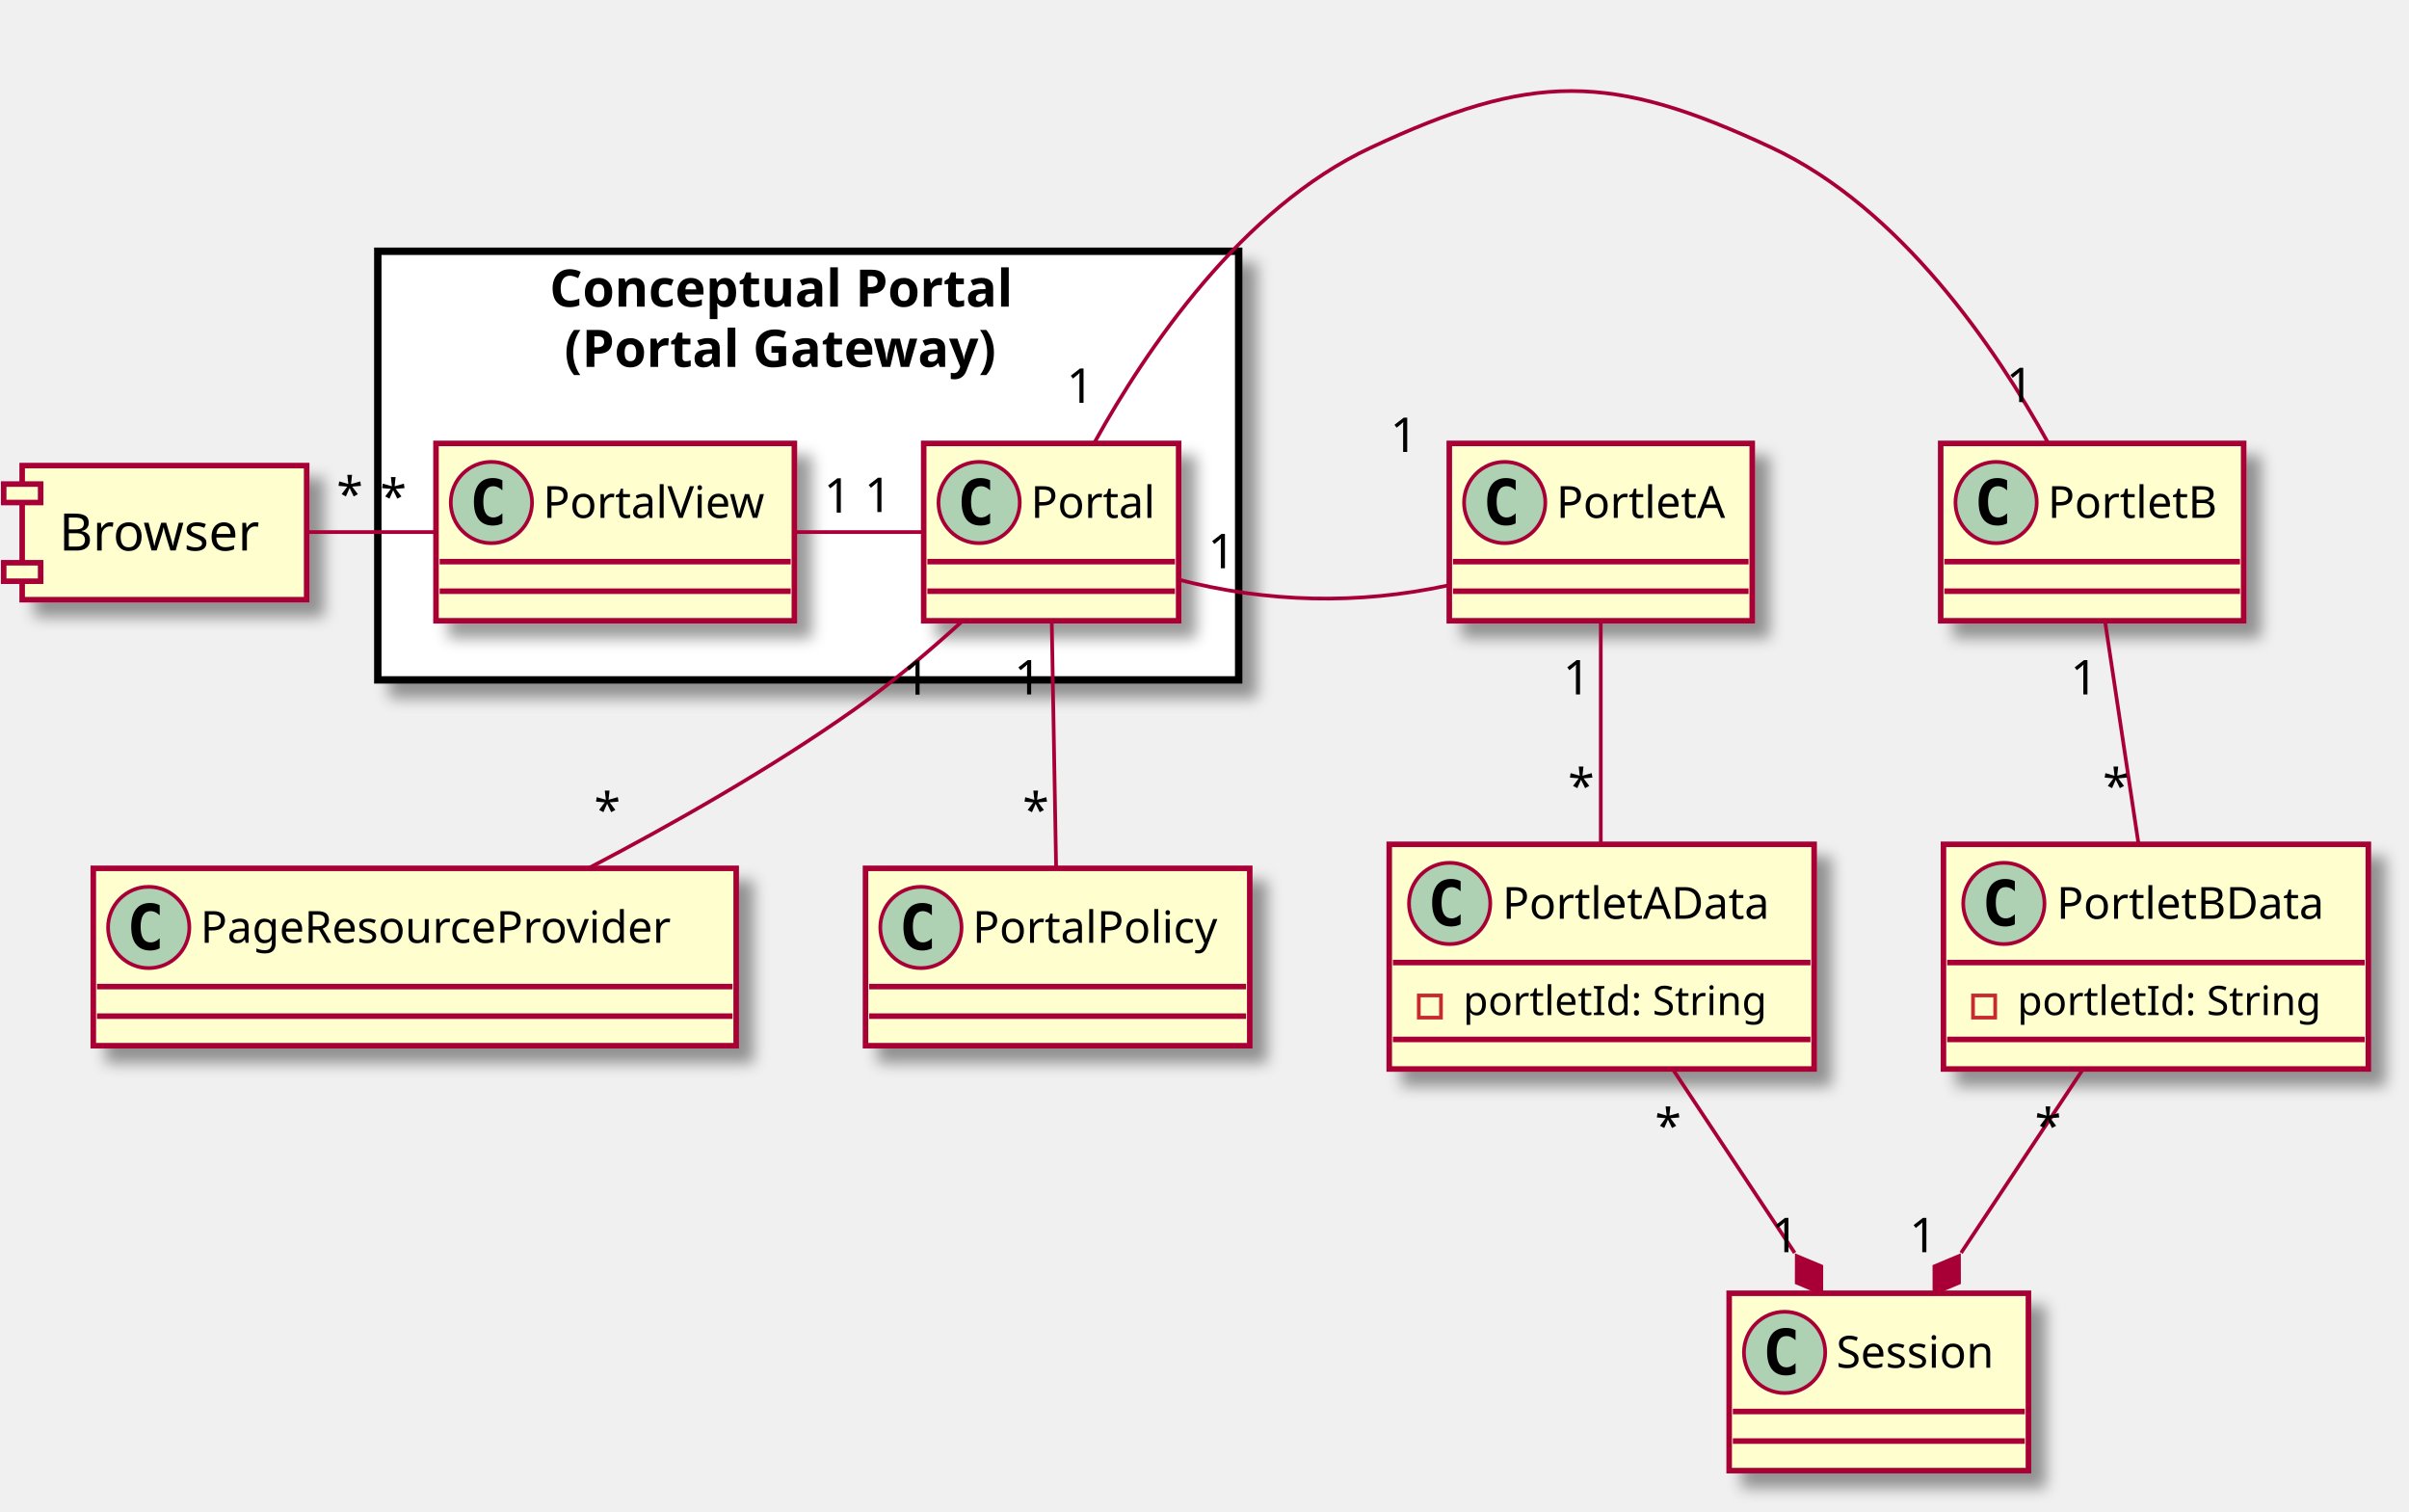
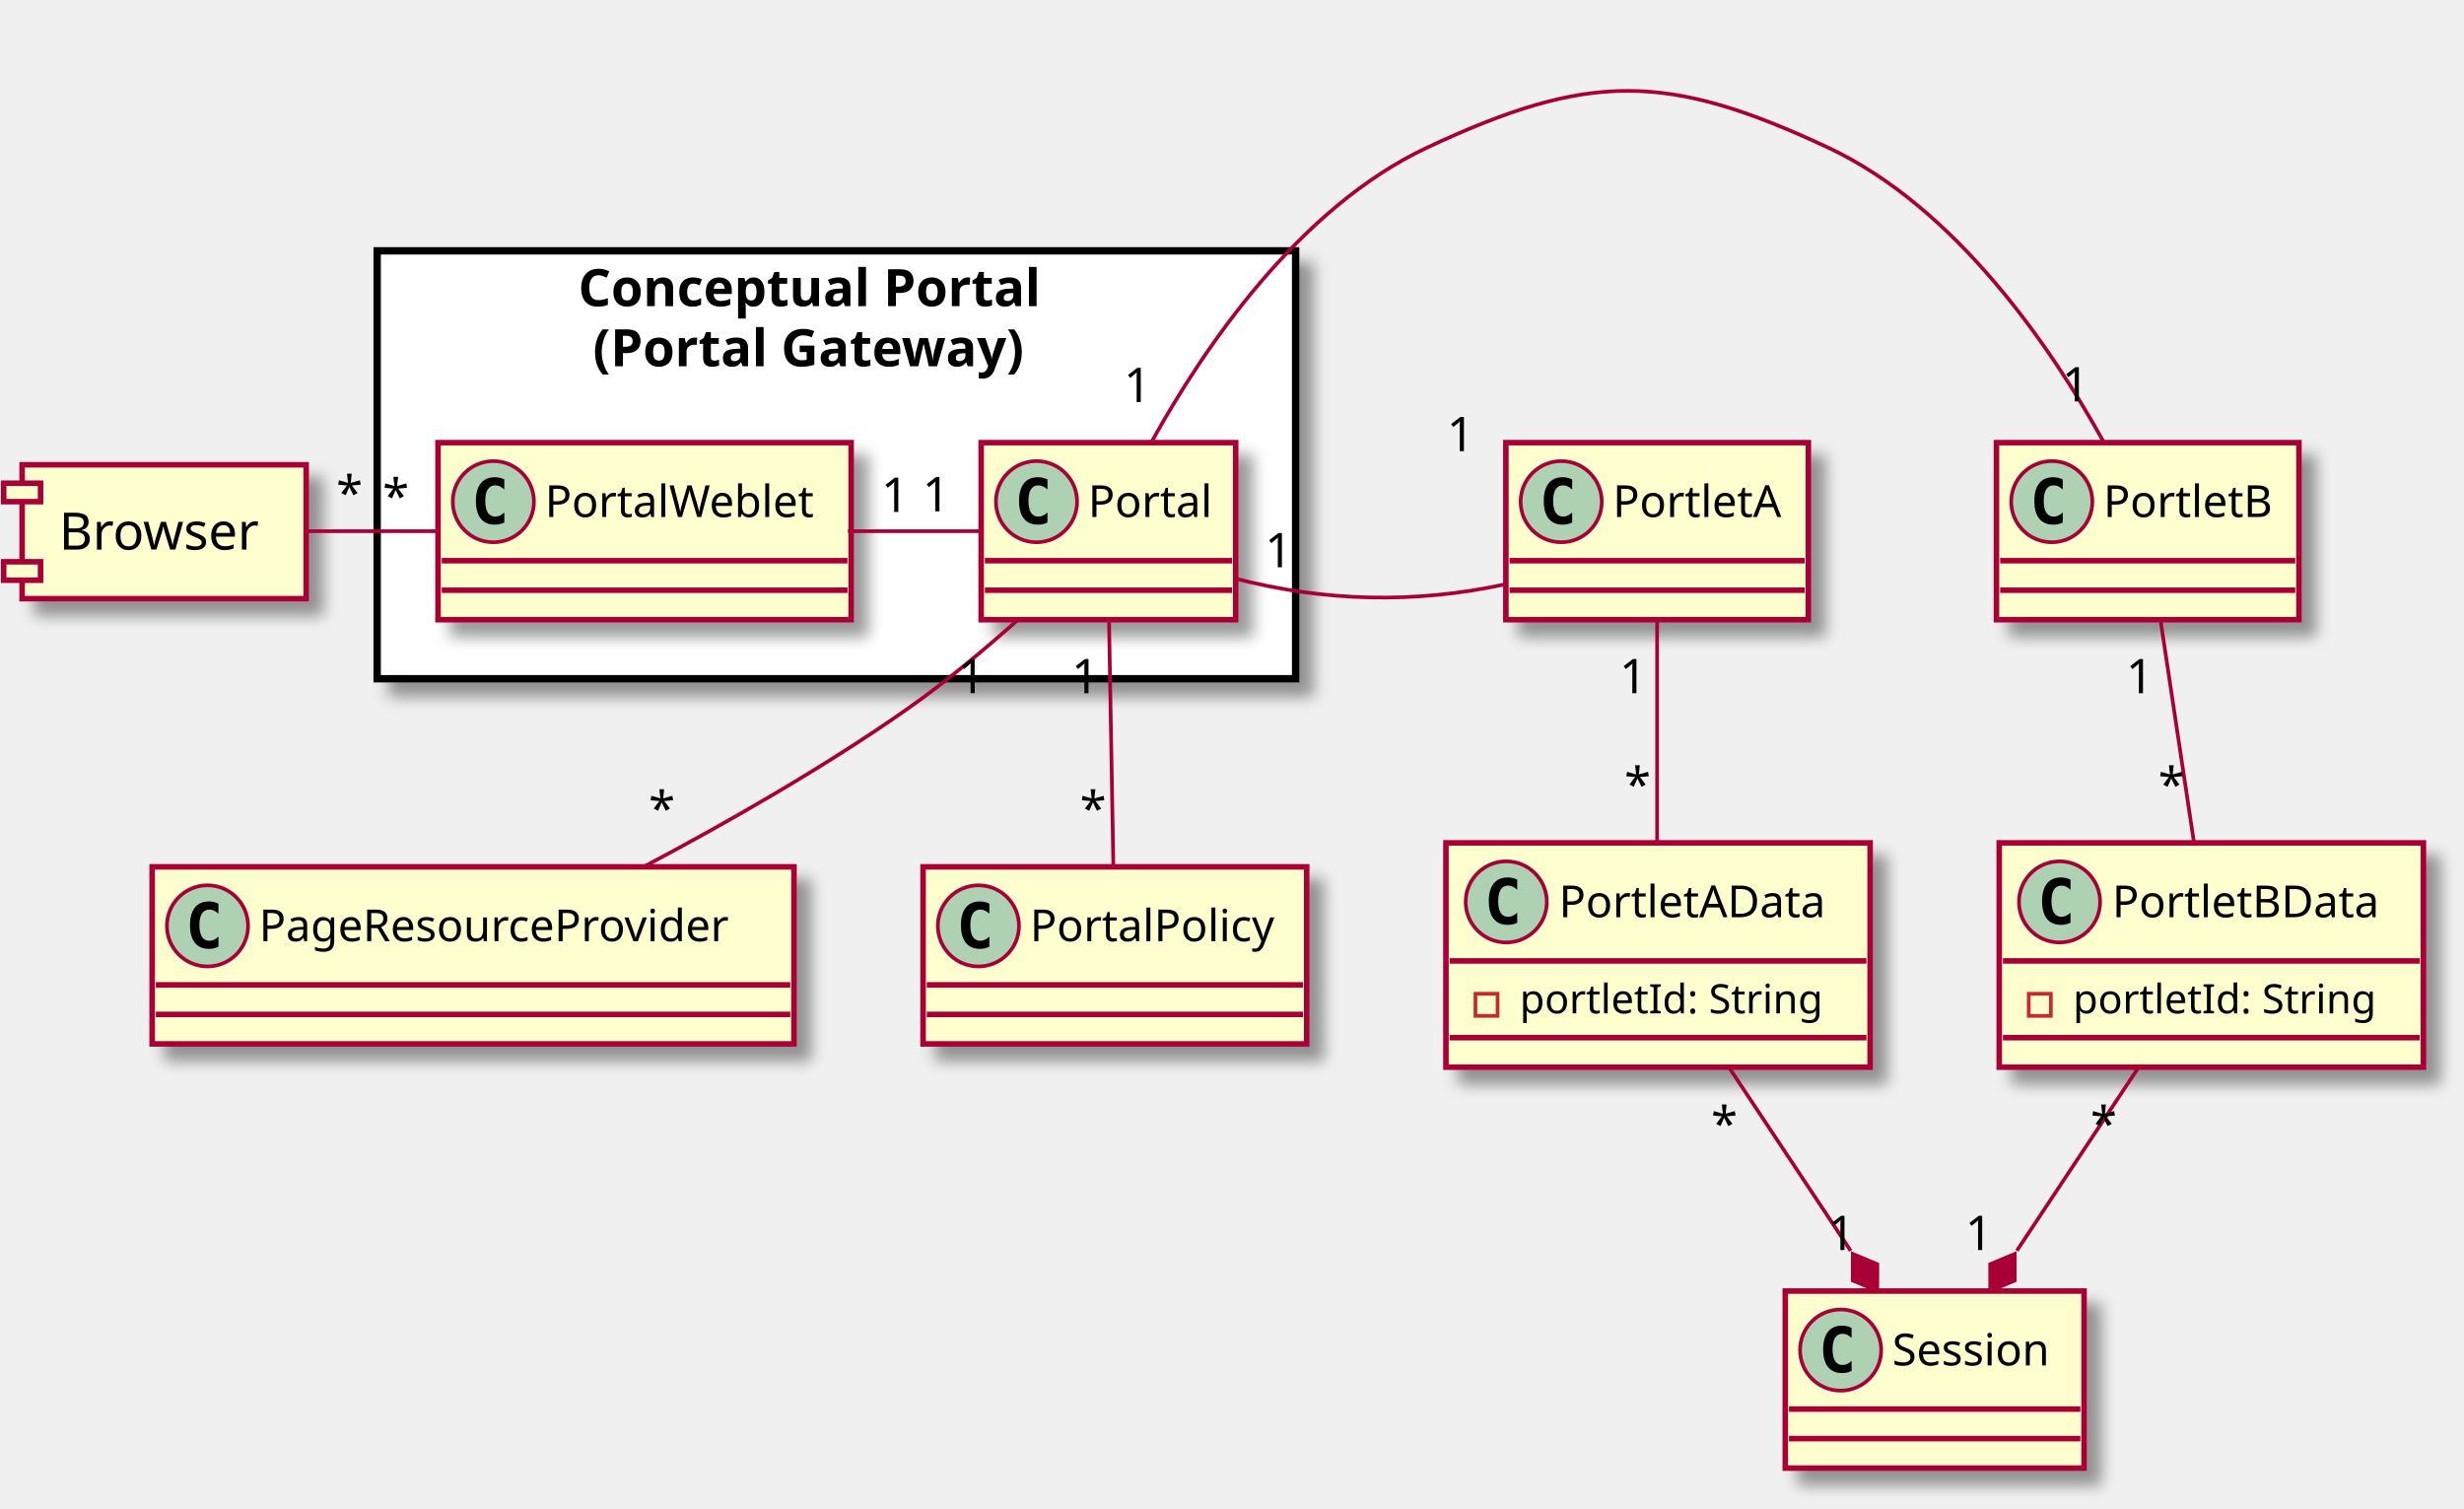
- <svg xmlns="http://www.w3.org/2000/svg" contentScriptType="application/ecmascript" contentStyleType="text/css" height="409px" preserveAspectRatio="none" style="width:652px;height:409px;" version="1.1" viewBox="0 0 652 409" width="652px" zoomAndPan="magnify">
+ <svg xmlns="http://www.w3.org/2000/svg" contentScriptType="application/ecmascript" contentStyleType="text/css" height="409px" preserveAspectRatio="none" style="width:668px;height:409px;" version="1.1" viewBox="0 0 668 409" width="668px" zoomAndPan="magnify">
  <defs>
-     <filter height="300%" id="f110aufrw9t9mm" width="300%" x="-1" y="-1">
+     <filter height="300%" id="f1od8uv3n5yd5s" width="300%" x="-1" y="-1">
      <feGaussianBlur result="blurOut" stdDeviation="2.0" />
      <feColorMatrix in="blurOut" result="blurOut2" type="matrix" values="0 0 0 0 0 0 0 0 0 0 0 0 0 0 0 0 0 0 .4 0" />
      <feOffset dx="4.0" dy="4.0" in="blurOut2" result="blurOut3" />
      <feBlend in="SourceGraphic" in2="blurOut3" mode="normal" />
    </filter>
  </defs>
  <g>
-     <rect fill="#FFFFFF" filter="url(#f110aufrw9t9mm)" height="116" style="stroke: #000000; stroke-width: 2.0;" width="233" x="102.25" y="68" />
-     <text fill="#000000" font-family="sans-serif" font-size="14" font-weight="bold" lengthAdjust="spacingAndGlyphs" textLength="140" x="148.75" y="82.995">Conceptual Portal</text>
-     <text fill="#000000" font-family="sans-serif" font-size="14" font-weight="bold" lengthAdjust="spacingAndGlyphs" textLength="132" x="152.75" y="99.292">(Portal Gateway)</text>
-     <rect fill="#FEFECE" filter="url(#f110aufrw9t9mm)" height="48" id="Portal" style="stroke: #A80036; stroke-width: 1.5;" width="69" x="250" y="120" />
-     <ellipse cx="265" cy="136" fill="#ADD1B2" rx="11" ry="11" style="stroke: #A80036; stroke-width: 1.0;" />
-     <path d="M267.969,141.641 Q267.391,141.938 266.75,142.086 Q266.109,142.234 265.406,142.234 Q262.906,142.234 261.586,140.586 Q260.266,138.938 260.266,135.812 Q260.266,132.688 261.586,131.031 Q262.906,129.375 265.406,129.375 Q266.109,129.375 266.758,129.531 Q267.406,129.688 267.969,129.984 L267.969,132.703 Q267.344,132.125 266.75,131.852 Q266.156,131.578 265.531,131.578 Q264.188,131.578 263.5,132.648 Q262.812,133.719 262.812,135.812 Q262.812,137.906 263.5,138.977 Q264.188,140.047 265.531,140.047 Q266.156,140.047 266.75,139.773 Q267.344,139.5 267.969,138.922 L267.969,141.641 Z " />
-     <text fill="#000000" font-family="sans-serif" font-size="12" lengthAdjust="spacingAndGlyphs" textLength="37" x="279" y="140.154">Portal</text>
-     <line style="stroke: #A80036; stroke-width: 1.5;" x1="251" x2="318" y1="152" y2="152" />
-     <line style="stroke: #A80036; stroke-width: 1.5;" x1="251" x2="318" y1="160" y2="160" />
-     <rect fill="#FEFECE" filter="url(#f110aufrw9t9mm)" height="48" id="PortalView" style="stroke: #A80036; stroke-width: 1.5;" width="97" x="118" y="120" />
-     <ellipse cx="133" cy="136" fill="#ADD1B2" rx="11" ry="11" style="stroke: #A80036; stroke-width: 1.0;" />
-     <path d="M135.969,141.641 Q135.391,141.938 134.75,142.086 Q134.109,142.234 133.406,142.234 Q130.906,142.234 129.586,140.586 Q128.266,138.938 128.266,135.812 Q128.266,132.688 129.586,131.031 Q130.906,129.375 133.406,129.375 Q134.109,129.375 134.758,129.531 Q135.406,129.688 135.969,129.984 L135.969,132.703 Q135.344,132.125 134.75,131.852 Q134.156,131.578 133.531,131.578 Q132.188,131.578 131.5,132.648 Q130.812,133.719 130.812,135.812 Q130.812,137.906 131.5,138.977 Q132.188,140.047 133.531,140.047 Q134.156,140.047 134.75,139.773 Q135.344,139.5 135.969,138.922 L135.969,141.641 Z " />
-     <text fill="#000000" font-family="sans-serif" font-size="12" lengthAdjust="spacingAndGlyphs" textLength="65" x="147" y="140.154">PortalView</text>
-     <line style="stroke: #A80036; stroke-width: 1.5;" x1="119" x2="214" y1="152" y2="152" />
-     <line style="stroke: #A80036; stroke-width: 1.5;" x1="119" x2="214" y1="160" y2="160" />
-     <rect fill="#FEFECE" filter="url(#f110aufrw9t9mm)" height="48" id="PortletB" style="stroke: #A80036; stroke-width: 1.5;" width="82" x="525.25" y="120" />
-     <ellipse cx="540.25" cy="136" fill="#ADD1B2" rx="11" ry="11" style="stroke: #A80036; stroke-width: 1.0;" />
-     <path d="M543.219,141.641 Q542.641,141.938 542,142.086 Q541.359,142.234 540.656,142.234 Q538.156,142.234 536.836,140.586 Q535.516,138.938 535.516,135.812 Q535.516,132.688 536.836,131.031 Q538.156,129.375 540.656,129.375 Q541.359,129.375 542.008,129.531 Q542.656,129.688 543.219,129.984 L543.219,132.703 Q542.594,132.125 542,131.852 Q541.406,131.578 540.781,131.578 Q539.438,131.578 538.75,132.648 Q538.062,133.719 538.062,135.812 Q538.062,137.906 538.75,138.977 Q539.438,140.047 540.781,140.047 Q541.406,140.047 542,139.773 Q542.594,139.5 543.219,138.922 L543.219,141.641 Z " />
-     <text fill="#000000" font-family="sans-serif" font-size="12" lengthAdjust="spacingAndGlyphs" textLength="50" x="554.25" y="140.154">PortletB</text>
-     <line style="stroke: #A80036; stroke-width: 1.5;" x1="526.25" x2="606.25" y1="152" y2="152" />
-     <line style="stroke: #A80036; stroke-width: 1.5;" x1="526.25" x2="606.25" y1="160" y2="160" />
-     <rect fill="#FEFECE" filter="url(#f110aufrw9t9mm)" height="48" id="PortletA" style="stroke: #A80036; stroke-width: 1.5;" width="82" x="392.25" y="120" />
-     <ellipse cx="407.25" cy="136" fill="#ADD1B2" rx="11" ry="11" style="stroke: #A80036; stroke-width: 1.0;" />
-     <path d="M410.219,141.641 Q409.641,141.938 409,142.086 Q408.359,142.234 407.656,142.234 Q405.156,142.234 403.836,140.586 Q402.516,138.938 402.516,135.812 Q402.516,132.688 403.836,131.031 Q405.156,129.375 407.656,129.375 Q408.359,129.375 409.008,129.531 Q409.656,129.688 410.219,129.984 L410.219,132.703 Q409.594,132.125 409,131.852 Q408.406,131.578 407.781,131.578 Q406.438,131.578 405.75,132.648 Q405.062,133.719 405.062,135.812 Q405.062,137.906 405.75,138.977 Q406.438,140.047 407.781,140.047 Q408.406,140.047 409,139.773 Q409.594,139.5 410.219,138.922 L410.219,141.641 Z " />
-     <text fill="#000000" font-family="sans-serif" font-size="12" lengthAdjust="spacingAndGlyphs" textLength="50" x="421.25" y="140.154">PortletA</text>
-     <line style="stroke: #A80036; stroke-width: 1.5;" x1="393.25" x2="473.25" y1="152" y2="152" />
-     <line style="stroke: #A80036; stroke-width: 1.5;" x1="393.25" x2="473.25" y1="160" y2="160" />
-     <rect fill="#FEFECE" filter="url(#f110aufrw9t9mm)" height="60.805" id="PortletAData" style="stroke: #A80036; stroke-width: 1.5;" width="115" x="376" y="228.5" />
-     <ellipse cx="392.35" cy="244.5" fill="#ADD1B2" rx="11" ry="11" style="stroke: #A80036; stroke-width: 1.0;" />
-     <path d="M395.319,250.141 Q394.741,250.438 394.1,250.586 Q393.459,250.734 392.756,250.734 Q390.256,250.734 388.936,249.086 Q387.616,247.438 387.616,244.312 Q387.616,241.188 388.936,239.531 Q390.256,237.875 392.756,237.875 Q393.459,237.875 394.108,238.031 Q394.756,238.188 395.319,238.484 L395.319,241.203 Q394.694,240.625 394.1,240.352 Q393.506,240.078 392.881,240.078 Q391.538,240.078 390.85,241.148 Q390.163,242.219 390.163,244.312 Q390.163,246.406 390.85,247.477 Q391.538,248.547 392.881,248.547 Q393.506,248.547 394.1,248.273 Q394.694,248 395.319,247.422 L395.319,250.141 Z " />
-     <text fill="#000000" font-family="sans-serif" font-size="12" lengthAdjust="spacingAndGlyphs" textLength="80" x="406.65" y="248.654">PortletAData</text>
-     <line style="stroke: #A80036; stroke-width: 1.5;" x1="377" x2="490" y1="260.5" y2="260.5" />
-     <rect fill="none" height="6" style="stroke: #C82930; stroke-width: 1.0;" width="6" x="384" y="269.402" />
-     <text fill="#000000" font-family="sans-serif" font-size="11" lengthAdjust="spacingAndGlyphs" textLength="89" x="396" y="274.71">portletId: String</text>
-     <line style="stroke: #A80036; stroke-width: 1.5;" x1="377" x2="490" y1="281.305" y2="281.305" />
-     <rect fill="#FEFECE" filter="url(#f110aufrw9t9mm)" height="60.805" id="PortletBData" style="stroke: #A80036; stroke-width: 1.5;" width="115" x="526" y="228.5" />
-     <ellipse cx="542.35" cy="244.5" fill="#ADD1B2" rx="11" ry="11" style="stroke: #A80036; stroke-width: 1.0;" />
-     <path d="M545.319,250.141 Q544.741,250.438 544.1,250.586 Q543.459,250.734 542.756,250.734 Q540.256,250.734 538.936,249.086 Q537.616,247.438 537.616,244.312 Q537.616,241.188 538.936,239.531 Q540.256,237.875 542.756,237.875 Q543.459,237.875 544.108,238.031 Q544.756,238.188 545.319,238.484 L545.319,241.203 Q544.694,240.625 544.1,240.352 Q543.506,240.078 542.881,240.078 Q541.538,240.078 540.85,241.148 Q540.163,242.219 540.163,244.312 Q540.163,246.406 540.85,247.477 Q541.538,248.547 542.881,248.547 Q543.506,248.547 544.1,248.273 Q544.694,248 545.319,247.422 L545.319,250.141 Z " />
-     <text fill="#000000" font-family="sans-serif" font-size="12" lengthAdjust="spacingAndGlyphs" textLength="80" x="556.65" y="248.654">PortletBData</text>
-     <line style="stroke: #A80036; stroke-width: 1.5;" x1="527" x2="640" y1="260.5" y2="260.5" />
-     <rect fill="none" height="6" style="stroke: #C82930; stroke-width: 1.0;" width="6" x="534" y="269.402" />
-     <text fill="#000000" font-family="sans-serif" font-size="11" lengthAdjust="spacingAndGlyphs" textLength="89" x="546" y="274.71">portletId: String</text>
-     <line style="stroke: #A80036; stroke-width: 1.5;" x1="527" x2="640" y1="281.305" y2="281.305" />
-     <rect fill="#FEFECE" filter="url(#f110aufrw9t9mm)" height="48" id="Session" style="stroke: #A80036; stroke-width: 1.5;" width="81" x="468" y="350" />
-     <ellipse cx="483" cy="366" fill="#ADD1B2" rx="11" ry="11" style="stroke: #A80036; stroke-width: 1.0;" />
-     <path d="M485.969,371.641 Q485.391,371.938 484.75,372.086 Q484.109,372.234 483.406,372.234 Q480.906,372.234 479.586,370.586 Q478.266,368.938 478.266,365.812 Q478.266,362.688 479.586,361.031 Q480.906,359.375 483.406,359.375 Q484.109,359.375 484.758,359.531 Q485.406,359.688 485.969,359.984 L485.969,362.703 Q485.344,362.125 484.75,361.852 Q484.156,361.578 483.531,361.578 Q482.188,361.578 481.5,362.648 Q480.812,363.719 480.812,365.812 Q480.812,367.906 481.5,368.977 Q482.188,370.047 483.531,370.047 Q484.156,370.047 484.75,369.773 Q485.344,369.5 485.969,368.922 L485.969,371.641 Z " />
-     <text fill="#000000" font-family="sans-serif" font-size="12" lengthAdjust="spacingAndGlyphs" textLength="49" x="497" y="370.154">Session</text>
-     <line style="stroke: #A80036; stroke-width: 1.5;" x1="469" x2="548" y1="382" y2="382" />
-     <line style="stroke: #A80036; stroke-width: 1.5;" x1="469" x2="548" y1="390" y2="390" />
-     <rect fill="#FEFECE" filter="url(#f110aufrw9t9mm)" height="36.297" style="stroke: #A80036; stroke-width: 1.5;" width="77" x="6" y="126" />
+     <rect fill="#FFFFFF" filter="url(#f1od8uv3n5yd5s)" height="116" style="stroke: #000000; stroke-width: 2.0;" width="249" x="102.25" y="68" />
+     <text fill="#000000" font-family="sans-serif" font-size="14" font-weight="bold" lengthAdjust="spacingAndGlyphs" textLength="140" x="156.75" y="82.995">Conceptual Portal</text>
+     <text fill="#000000" font-family="sans-serif" font-size="14" font-weight="bold" lengthAdjust="spacingAndGlyphs" textLength="132" x="160.75" y="99.292">(Portal Gateway)</text>
+     <rect fill="#FEFECE" filter="url(#f1od8uv3n5yd5s)" height="48" id="Portal" style="stroke: #A80036; stroke-width: 1.5;" width="69" x="266" y="120" />
+     <ellipse cx="281" cy="136" fill="#ADD1B2" rx="11" ry="11" style="stroke: #A80036; stroke-width: 1.0;" />
+     <path d="M283.969,141.641 Q283.391,141.938 282.75,142.086 Q282.109,142.234 281.406,142.234 Q278.906,142.234 277.586,140.586 Q276.266,138.938 276.266,135.812 Q276.266,132.688 277.586,131.031 Q278.906,129.375 281.406,129.375 Q282.109,129.375 282.758,129.531 Q283.406,129.688 283.969,129.984 L283.969,132.703 Q283.344,132.125 282.75,131.852 Q282.156,131.578 281.531,131.578 Q280.188,131.578 279.5,132.648 Q278.812,133.719 278.812,135.812 Q278.812,137.906 279.5,138.977 Q280.188,140.047 281.531,140.047 Q282.156,140.047 282.75,139.773 Q283.344,139.5 283.969,138.922 L283.969,141.641 Z " />
+     <text fill="#000000" font-family="sans-serif" font-size="12" lengthAdjust="spacingAndGlyphs" textLength="37" x="295" y="140.154">Portal</text>
+     <line style="stroke: #A80036; stroke-width: 1.5;" x1="267" x2="334" y1="152" y2="152" />
+     <line style="stroke: #A80036; stroke-width: 1.5;" x1="267" x2="334" y1="160" y2="160" />
+     <rect fill="#FEFECE" filter="url(#f1od8uv3n5yd5s)" height="48" id="PortalWeblet" style="stroke: #A80036; stroke-width: 1.5;" width="112" x="118.75" y="120" />
+     <ellipse cx="133.75" cy="136" fill="#ADD1B2" rx="11" ry="11" style="stroke: #A80036; stroke-width: 1.0;" />
+     <path d="M136.719,141.641 Q136.141,141.938 135.5,142.086 Q134.859,142.234 134.156,142.234 Q131.656,142.234 130.336,140.586 Q129.016,138.938 129.016,135.812 Q129.016,132.688 130.336,131.031 Q131.656,129.375 134.156,129.375 Q134.859,129.375 135.508,129.531 Q136.156,129.688 136.719,129.984 L136.719,132.703 Q136.094,132.125 135.5,131.852 Q134.906,131.578 134.281,131.578 Q132.938,131.578 132.25,132.648 Q131.562,133.719 131.562,135.812 Q131.562,137.906 132.25,138.977 Q132.938,140.047 134.281,140.047 Q134.906,140.047 135.5,139.773 Q136.094,139.5 136.719,138.922 L136.719,141.641 Z " />
+     <text fill="#000000" font-family="sans-serif" font-size="12" lengthAdjust="spacingAndGlyphs" textLength="80" x="147.75" y="140.154">PortalWeblet</text>
+     <line style="stroke: #A80036; stroke-width: 1.5;" x1="119.75" x2="229.75" y1="152" y2="152" />
+     <line style="stroke: #A80036; stroke-width: 1.5;" x1="119.75" x2="229.75" y1="160" y2="160" />
+     <rect fill="#FEFECE" filter="url(#f1od8uv3n5yd5s)" height="48" id="PortletB" style="stroke: #A80036; stroke-width: 1.5;" width="82" x="541.25" y="120" />
+     <ellipse cx="556.25" cy="136" fill="#ADD1B2" rx="11" ry="11" style="stroke: #A80036; stroke-width: 1.0;" />
+     <path d="M559.219,141.641 Q558.641,141.938 558,142.086 Q557.359,142.234 556.656,142.234 Q554.156,142.234 552.836,140.586 Q551.516,138.938 551.516,135.812 Q551.516,132.688 552.836,131.031 Q554.156,129.375 556.656,129.375 Q557.359,129.375 558.008,129.531 Q558.656,129.688 559.219,129.984 L559.219,132.703 Q558.594,132.125 558,131.852 Q557.406,131.578 556.781,131.578 Q555.438,131.578 554.75,132.648 Q554.062,133.719 554.062,135.812 Q554.062,137.906 554.75,138.977 Q555.438,140.047 556.781,140.047 Q557.406,140.047 558,139.773 Q558.594,139.5 559.219,138.922 L559.219,141.641 Z " />
+     <text fill="#000000" font-family="sans-serif" font-size="12" lengthAdjust="spacingAndGlyphs" textLength="50" x="570.25" y="140.154">PortletB</text>
+     <line style="stroke: #A80036; stroke-width: 1.5;" x1="542.25" x2="622.25" y1="152" y2="152" />
+     <line style="stroke: #A80036; stroke-width: 1.5;" x1="542.25" x2="622.25" y1="160" y2="160" />
+     <rect fill="#FEFECE" filter="url(#f1od8uv3n5yd5s)" height="48" id="PortletA" style="stroke: #A80036; stroke-width: 1.5;" width="82" x="408.25" y="120" />
+     <ellipse cx="423.25" cy="136" fill="#ADD1B2" rx="11" ry="11" style="stroke: #A80036; stroke-width: 1.0;" />
+     <path d="M426.219,141.641 Q425.641,141.938 425,142.086 Q424.359,142.234 423.656,142.234 Q421.156,142.234 419.836,140.586 Q418.516,138.938 418.516,135.812 Q418.516,132.688 419.836,131.031 Q421.156,129.375 423.656,129.375 Q424.359,129.375 425.008,129.531 Q425.656,129.688 426.219,129.984 L426.219,132.703 Q425.594,132.125 425,131.852 Q424.406,131.578 423.781,131.578 Q422.438,131.578 421.75,132.648 Q421.062,133.719 421.062,135.812 Q421.062,137.906 421.75,138.977 Q422.438,140.047 423.781,140.047 Q424.406,140.047 425,139.773 Q425.594,139.5 426.219,138.922 L426.219,141.641 Z " />
+     <text fill="#000000" font-family="sans-serif" font-size="12" lengthAdjust="spacingAndGlyphs" textLength="50" x="437.25" y="140.154">PortletA</text>
+     <line style="stroke: #A80036; stroke-width: 1.5;" x1="409.25" x2="489.25" y1="152" y2="152" />
+     <line style="stroke: #A80036; stroke-width: 1.5;" x1="409.25" x2="489.25" y1="160" y2="160" />
+     <rect fill="#FEFECE" filter="url(#f1od8uv3n5yd5s)" height="60.805" id="PortletAData" style="stroke: #A80036; stroke-width: 1.5;" width="115" x="392" y="228.5" />
+     <ellipse cx="408.35" cy="244.5" fill="#ADD1B2" rx="11" ry="11" style="stroke: #A80036; stroke-width: 1.0;" />
+     <path d="M411.319,250.141 Q410.741,250.438 410.1,250.586 Q409.459,250.734 408.756,250.734 Q406.256,250.734 404.936,249.086 Q403.616,247.438 403.616,244.312 Q403.616,241.188 404.936,239.531 Q406.256,237.875 408.756,237.875 Q409.459,237.875 410.108,238.031 Q410.756,238.188 411.319,238.484 L411.319,241.203 Q410.694,240.625 410.1,240.352 Q409.506,240.078 408.881,240.078 Q407.538,240.078 406.85,241.148 Q406.163,242.219 406.163,244.312 Q406.163,246.406 406.85,247.477 Q407.538,248.547 408.881,248.547 Q409.506,248.547 410.1,248.273 Q410.694,248 411.319,247.422 L411.319,250.141 Z " />
+     <text fill="#000000" font-family="sans-serif" font-size="12" lengthAdjust="spacingAndGlyphs" textLength="80" x="422.65" y="248.654">PortletAData</text>
+     <line style="stroke: #A80036; stroke-width: 1.5;" x1="393" x2="506" y1="260.5" y2="260.5" />
+     <rect fill="none" height="6" style="stroke: #C82930; stroke-width: 1.0;" width="6" x="400" y="269.402" />
+     <text fill="#000000" font-family="sans-serif" font-size="11" lengthAdjust="spacingAndGlyphs" textLength="89" x="412" y="274.71">portletId: String</text>
+     <line style="stroke: #A80036; stroke-width: 1.5;" x1="393" x2="506" y1="281.305" y2="281.305" />
+     <rect fill="#FEFECE" filter="url(#f1od8uv3n5yd5s)" height="60.805" id="PortletBData" style="stroke: #A80036; stroke-width: 1.5;" width="115" x="542" y="228.5" />
+     <ellipse cx="558.35" cy="244.5" fill="#ADD1B2" rx="11" ry="11" style="stroke: #A80036; stroke-width: 1.0;" />
+     <path d="M561.319,250.141 Q560.741,250.438 560.1,250.586 Q559.459,250.734 558.756,250.734 Q556.256,250.734 554.936,249.086 Q553.616,247.438 553.616,244.312 Q553.616,241.188 554.936,239.531 Q556.256,237.875 558.756,237.875 Q559.459,237.875 560.108,238.031 Q560.756,238.188 561.319,238.484 L561.319,241.203 Q560.694,240.625 560.1,240.352 Q559.506,240.078 558.881,240.078 Q557.538,240.078 556.85,241.148 Q556.163,242.219 556.163,244.312 Q556.163,246.406 556.85,247.477 Q557.538,248.547 558.881,248.547 Q559.506,248.547 560.1,248.273 Q560.694,248 561.319,247.422 L561.319,250.141 Z " />
+     <text fill="#000000" font-family="sans-serif" font-size="12" lengthAdjust="spacingAndGlyphs" textLength="80" x="572.65" y="248.654">PortletBData</text>
+     <line style="stroke: #A80036; stroke-width: 1.5;" x1="543" x2="656" y1="260.5" y2="260.5" />
+     <rect fill="none" height="6" style="stroke: #C82930; stroke-width: 1.0;" width="6" x="550" y="269.402" />
+     <text fill="#000000" font-family="sans-serif" font-size="11" lengthAdjust="spacingAndGlyphs" textLength="89" x="562" y="274.71">portletId: String</text>
+     <line style="stroke: #A80036; stroke-width: 1.5;" x1="543" x2="656" y1="281.305" y2="281.305" />
+     <rect fill="#FEFECE" filter="url(#f1od8uv3n5yd5s)" height="48" id="Session" style="stroke: #A80036; stroke-width: 1.5;" width="81" x="484" y="350" />
+     <ellipse cx="499" cy="366" fill="#ADD1B2" rx="11" ry="11" style="stroke: #A80036; stroke-width: 1.0;" />
+     <path d="M501.969,371.641 Q501.391,371.938 500.75,372.086 Q500.109,372.234 499.406,372.234 Q496.906,372.234 495.586,370.586 Q494.266,368.938 494.266,365.812 Q494.266,362.688 495.586,361.031 Q496.906,359.375 499.406,359.375 Q500.109,359.375 500.758,359.531 Q501.406,359.688 501.969,359.984 L501.969,362.703 Q501.344,362.125 500.75,361.852 Q500.156,361.578 499.531,361.578 Q498.188,361.578 497.5,362.648 Q496.812,363.719 496.812,365.812 Q496.812,367.906 497.5,368.977 Q498.188,370.047 499.531,370.047 Q500.156,370.047 500.75,369.773 Q501.344,369.5 501.969,368.922 L501.969,371.641 Z " />
+     <text fill="#000000" font-family="sans-serif" font-size="12" lengthAdjust="spacingAndGlyphs" textLength="49" x="513" y="370.154">Session</text>
+     <line style="stroke: #A80036; stroke-width: 1.5;" x1="485" x2="564" y1="382" y2="382" />
+     <line style="stroke: #A80036; stroke-width: 1.5;" x1="485" x2="564" y1="390" y2="390" />
+     <rect fill="#FEFECE" filter="url(#f1od8uv3n5yd5s)" height="36.297" style="stroke: #A80036; stroke-width: 1.5;" width="77" x="6" y="126" />
    <rect fill="#FEFECE" height="5" style="stroke: #A80036; stroke-width: 1.5;" width="10" x="1" y="131" />
    <rect fill="#FEFECE" height="5" style="stroke: #A80036; stroke-width: 1.5;" width="10" x="1" y="152.297" />
    <text fill="#000000" font-family="sans-serif" font-size="14" lengthAdjust="spacingAndGlyphs" textLength="57" x="16" y="148.995">Browser</text>
-     <rect fill="#FEFECE" filter="url(#f110aufrw9t9mm)" height="48" id="PageResourceProvider" style="stroke: #A80036; stroke-width: 1.5;" width="174" x="25.25" y="235" />
-     <ellipse cx="40.25" cy="251" fill="#ADD1B2" rx="11" ry="11" style="stroke: #A80036; stroke-width: 1.0;" />
-     <path d="M43.219,256.641 Q42.641,256.938 42,257.086 Q41.359,257.234 40.656,257.234 Q38.156,257.234 36.836,255.586 Q35.516,253.938 35.516,250.812 Q35.516,247.688 36.836,246.031 Q38.156,244.375 40.656,244.375 Q41.359,244.375 42.008,244.531 Q42.656,244.688 43.219,244.984 L43.219,247.703 Q42.594,247.125 42,246.852 Q41.406,246.578 40.781,246.578 Q39.438,246.578 38.75,247.648 Q38.062,248.719 38.062,250.812 Q38.062,252.906 38.75,253.977 Q39.438,255.047 40.781,255.047 Q41.406,255.047 42,254.773 Q42.594,254.5 43.219,253.922 L43.219,256.641 Z " />
-     <text fill="#000000" font-family="sans-serif" font-size="12" lengthAdjust="spacingAndGlyphs" textLength="142" x="54.25" y="255.154">PageResourceProvider</text>
-     <line style="stroke: #A80036; stroke-width: 1.5;" x1="26.25" x2="198.25" y1="267" y2="267" />
-     <line style="stroke: #A80036; stroke-width: 1.5;" x1="26.25" x2="198.25" y1="275" y2="275" />
-     <rect fill="#FEFECE" filter="url(#f110aufrw9t9mm)" height="48" id="PortalPolicy" style="stroke: #A80036; stroke-width: 1.5;" width="104" x="234.25" y="235" />
-     <ellipse cx="249.25" cy="251" fill="#ADD1B2" rx="11" ry="11" style="stroke: #A80036; stroke-width: 1.0;" />
-     <path d="M252.219,256.641 Q251.641,256.938 251,257.086 Q250.359,257.234 249.656,257.234 Q247.156,257.234 245.836,255.586 Q244.516,253.938 244.516,250.812 Q244.516,247.688 245.836,246.031 Q247.156,244.375 249.656,244.375 Q250.359,244.375 251.008,244.531 Q251.656,244.688 252.219,244.984 L252.219,247.703 Q251.594,247.125 251,246.852 Q250.406,246.578 249.781,246.578 Q248.438,246.578 247.75,247.648 Q247.062,248.719 247.062,250.812 Q247.062,252.906 247.75,253.977 Q248.438,255.047 249.781,255.047 Q250.406,255.047 251,254.773 Q251.594,254.5 252.219,253.922 L252.219,256.641 Z " />
-     <text fill="#000000" font-family="sans-serif" font-size="12" lengthAdjust="spacingAndGlyphs" textLength="72" x="263.25" y="255.154">PortalPolicy</text>
-     <line style="stroke: #A80036; stroke-width: 1.5;" x1="235.25" x2="337.25" y1="267" y2="267" />
-     <line style="stroke: #A80036; stroke-width: 1.5;" x1="235.25" x2="337.25" y1="275" y2="275" />
-     <path d="M214.648,144 C226.43,144 238.211,144 249.993,144 " fill="none" id="PortalView-Portal" style="stroke: #A80036; stroke-width: 1.0;" />
-     <text fill="#000000" font-family="sans-serif" font-size="13" lengthAdjust="spacingAndGlyphs" textLength="8" x="222.959" y="138.723">1</text>
-     <text fill="#000000" font-family="sans-serif" font-size="13" lengthAdjust="spacingAndGlyphs" textLength="8" x="233.956" y="138.565">1</text>
-     <path d="M82.852,144 C94.471,144 106.09,144 117.71,144 " fill="none" id="Browser-PortalView" style="stroke: #A80036; stroke-width: 1.0;" />
-     <text fill="#000000" font-family="sans-serif" font-size="13" lengthAdjust="spacingAndGlyphs" textLength="7" x="91.091" y="138.377">*</text>
-     <text fill="#000000" font-family="sans-serif" font-size="13" lengthAdjust="spacingAndGlyphs" textLength="7" x="102.882" y="138.986">*</text>
-     <path d="M296.26,119.694 C310.26,94.433 336.011,56.349 370.917,40 C414.653,19.515 435.847,19.515 479.583,40 C514.489,56.349 540.24,94.433 554.24,119.694 " fill="none" id="Portal-PortletB" style="stroke: #A80036; stroke-width: 1.0;" />
-     <text fill="#000000" font-family="sans-serif" font-size="13" lengthAdjust="spacingAndGlyphs" textLength="8" x="288.654" y="109.008">1</text>
-     <text fill="#000000" font-family="sans-serif" font-size="13" lengthAdjust="spacingAndGlyphs" textLength="8" x="542.98" y="108.814">1</text>
-     <path d="M318.59,156.769 C343.075,163.147 367.559,163.693 392.044,158.405 " fill="none" id="Portal-PortletA" style="stroke: #A80036; stroke-width: 1.0;" />
-     <text fill="#000000" font-family="sans-serif" font-size="13" lengthAdjust="spacingAndGlyphs" textLength="8" x="326.922" y="153.784">1</text>
-     <text fill="#000000" font-family="sans-serif" font-size="13" lengthAdjust="spacingAndGlyphs" textLength="8" x="376.257" y="122.308">1</text>
-     <path d="M433.25,168.14 C433.25,185.574 433.25,209.61 433.25,228.436 " fill="none" id="PortletA-PortletAData" style="stroke: #A80036; stroke-width: 1.0;" />
-     <text fill="#000000" font-family="sans-serif" font-size="13" lengthAdjust="spacingAndGlyphs" textLength="8" x="423.031" y="187.935">1</text>
-     <text fill="#000000" font-family="sans-serif" font-size="13" lengthAdjust="spacingAndGlyphs" textLength="7" x="424.374" y="217.331">*</text>
-     <path d="M569.731,168.14 C572.354,185.574 575.97,209.61 578.802,228.436 " fill="none" id="PortletB-PortletBData" style="stroke: #A80036; stroke-width: 1.0;" />
-     <text fill="#000000" font-family="sans-serif" font-size="13" lengthAdjust="spacingAndGlyphs" textLength="8" x="560.361" y="187.935">1</text>
-     <text fill="#000000" font-family="sans-serif" font-size="13" lengthAdjust="spacingAndGlyphs" textLength="7" x="569.106" y="217.331">*</text>
-     <path d="M452.955,289.689 C463.014,304.844 475.295,323.348 485.726,339.065 " fill="none" id="PortletAData-Session" style="stroke: #A80036; stroke-width: 1.0;" />
-     <polygon fill="#A80036" points="492.937,349.928,492.952,342.717,486.301,339.93,486.286,347.141,492.937,349.928" style="stroke: #A80036; stroke-width: 1.0;" />
-     <text fill="#000000" font-family="sans-serif" font-size="13" lengthAdjust="spacingAndGlyphs" textLength="7" x="447.899" y="309.307">*</text>
-     <text fill="#000000" font-family="sans-serif" font-size="13" lengthAdjust="spacingAndGlyphs" textLength="8" x="479.439" y="338.885">1</text>
-     <path d="M563.545,289.689 C553.486,304.844 541.205,323.348 530.774,339.065 " fill="none" id="PortletBData-Session" style="stroke: #A80036; stroke-width: 1.0;" />
-     <polygon fill="#A80036" points="523.563,349.928,530.214,347.141,530.199,339.93,523.548,342.717,523.563,349.928" style="stroke: #A80036; stroke-width: 1.0;" />
-     <text fill="#000000" font-family="sans-serif" font-size="13" lengthAdjust="spacingAndGlyphs" textLength="7" x="550.73" y="309.307">*</text>
-     <text fill="#000000" font-family="sans-serif" font-size="13" lengthAdjust="spacingAndGlyphs" textLength="8" x="516.764" y="338.885">1</text>
-     <path d="M260.376,168.173 C251.571,176.169 241.288,184.895 231.25,192 C208.689,207.968 181.893,223.127 159.447,234.88 " fill="none" id="Portal-PageResourceProvider" style="stroke: #A80036; stroke-width: 1.0;" />
-     <text fill="#000000" font-family="sans-serif" font-size="13" lengthAdjust="spacingAndGlyphs" textLength="8" x="244.277" y="187.976">1</text>
-     <text fill="#000000" font-family="sans-serif" font-size="13" lengthAdjust="spacingAndGlyphs" textLength="7" x="160.787" y="223.826">*</text>
-     <path d="M284.66,168.14 C285.005,187.64 285.496,215.4 285.841,234.891 " fill="none" id="Portal-PortalPolicy" style="stroke: #A80036; stroke-width: 1.0;" />
-     <text fill="#000000" font-family="sans-serif" font-size="13" lengthAdjust="spacingAndGlyphs" textLength="8" x="274.48" y="187.935">1</text>
-     <text fill="#000000" font-family="sans-serif" font-size="13" lengthAdjust="spacingAndGlyphs" textLength="7" x="276.767" y="223.839">*</text>
+     <rect fill="#FEFECE" filter="url(#f1od8uv3n5yd5s)" height="48" id="PageResourceProvider" style="stroke: #A80036; stroke-width: 1.5;" width="174" x="41.25" y="235" />
+     <ellipse cx="56.25" cy="251" fill="#ADD1B2" rx="11" ry="11" style="stroke: #A80036; stroke-width: 1.0;" />
+     <path d="M59.219,256.641 Q58.641,256.938 58,257.086 Q57.359,257.234 56.656,257.234 Q54.156,257.234 52.836,255.586 Q51.516,253.938 51.516,250.812 Q51.516,247.688 52.836,246.031 Q54.156,244.375 56.656,244.375 Q57.359,244.375 58.008,244.531 Q58.656,244.688 59.219,244.984 L59.219,247.703 Q58.594,247.125 58,246.852 Q57.406,246.578 56.781,246.578 Q55.438,246.578 54.75,247.648 Q54.062,248.719 54.062,250.812 Q54.062,252.906 54.75,253.977 Q55.438,255.047 56.781,255.047 Q57.406,255.047 58,254.773 Q58.594,254.5 59.219,253.922 L59.219,256.641 Z " />
+     <text fill="#000000" font-family="sans-serif" font-size="12" lengthAdjust="spacingAndGlyphs" textLength="142" x="70.25" y="255.154">PageResourceProvider</text>
+     <line style="stroke: #A80036; stroke-width: 1.5;" x1="42.25" x2="214.25" y1="267" y2="267" />
+     <line style="stroke: #A80036; stroke-width: 1.5;" x1="42.25" x2="214.25" y1="275" y2="275" />
+     <rect fill="#FEFECE" filter="url(#f1od8uv3n5yd5s)" height="48" id="PortalPolicy" style="stroke: #A80036; stroke-width: 1.5;" width="104" x="250.25" y="235" />
+     <ellipse cx="265.25" cy="251" fill="#ADD1B2" rx="11" ry="11" style="stroke: #A80036; stroke-width: 1.0;" />
+     <path d="M268.219,256.641 Q267.641,256.938 267,257.086 Q266.359,257.234 265.656,257.234 Q263.156,257.234 261.836,255.586 Q260.516,253.938 260.516,250.812 Q260.516,247.688 261.836,246.031 Q263.156,244.375 265.656,244.375 Q266.359,244.375 267.008,244.531 Q267.656,244.688 268.219,244.984 L268.219,247.703 Q267.594,247.125 267,246.852 Q266.406,246.578 265.781,246.578 Q264.438,246.578 263.75,247.648 Q263.062,248.719 263.062,250.812 Q263.062,252.906 263.75,253.977 Q264.438,255.047 265.781,255.047 Q266.406,255.047 267,254.773 Q267.594,254.5 268.219,253.922 L268.219,256.641 Z " />
+     <text fill="#000000" font-family="sans-serif" font-size="12" lengthAdjust="spacingAndGlyphs" textLength="72" x="279.25" y="255.154">PortalPolicy</text>
+     <line style="stroke: #A80036; stroke-width: 1.5;" x1="251.25" x2="353.25" y1="267" y2="267" />
+     <line style="stroke: #A80036; stroke-width: 1.5;" x1="251.25" x2="353.25" y1="275" y2="275" />
+     <path d="M229.867,144 C241.873,144 253.878,144 265.883,144 " fill="none" id="PortalWeblet-Portal" style="stroke: #A80036; stroke-width: 1.0;" />
+     <text fill="#000000" font-family="sans-serif" font-size="13" lengthAdjust="spacingAndGlyphs" textLength="8" x="238.919" y="138.775">1</text>
+     <text fill="#000000" font-family="sans-serif" font-size="13" lengthAdjust="spacingAndGlyphs" textLength="8" x="250.074" y="138.617">1</text>
+     <path d="M82.59,144 C94.525,144 106.46,144 118.395,144 " fill="none" id="Browser-PortalWeblet" style="stroke: #A80036; stroke-width: 1.0;" />
+     <text fill="#000000" font-family="sans-serif" font-size="13" lengthAdjust="spacingAndGlyphs" textLength="7" x="91.168" y="138.297">*</text>
+     <text fill="#000000" font-family="sans-serif" font-size="13" lengthAdjust="spacingAndGlyphs" textLength="7" x="103.739" y="139.144">*</text>
+     <path d="M312.26,119.694 C326.26,94.433 352.011,56.349 386.917,40 C430.653,19.515 451.847,19.515 495.583,40 C530.489,56.349 556.24,94.433 570.24,119.694 " fill="none" id="Portal-PortletB" style="stroke: #A80036; stroke-width: 1.0;" />
+     <text fill="#000000" font-family="sans-serif" font-size="13" lengthAdjust="spacingAndGlyphs" textLength="8" x="304.654" y="109.008">1</text>
+     <text fill="#000000" font-family="sans-serif" font-size="13" lengthAdjust="spacingAndGlyphs" textLength="8" x="558.98" y="108.814">1</text>
+     <path d="M334.59,156.769 C359.075,163.147 383.559,163.693 408.044,158.405 " fill="none" id="Portal-PortletA" style="stroke: #A80036; stroke-width: 1.0;" />
+     <text fill="#000000" font-family="sans-serif" font-size="13" lengthAdjust="spacingAndGlyphs" textLength="8" x="342.922" y="153.784">1</text>
+     <text fill="#000000" font-family="sans-serif" font-size="13" lengthAdjust="spacingAndGlyphs" textLength="8" x="392.257" y="122.308">1</text>
+     <path d="M449.25,168.14 C449.25,185.574 449.25,209.61 449.25,228.436 " fill="none" id="PortletA-PortletAData" style="stroke: #A80036; stroke-width: 1.0;" />
+     <text fill="#000000" font-family="sans-serif" font-size="13" lengthAdjust="spacingAndGlyphs" textLength="8" x="439.031" y="187.935">1</text>
+     <text fill="#000000" font-family="sans-serif" font-size="13" lengthAdjust="spacingAndGlyphs" textLength="7" x="440.374" y="217.331">*</text>
+     <path d="M585.731,168.14 C588.354,185.574 591.97,209.61 594.802,228.436 " fill="none" id="PortletB-PortletBData" style="stroke: #A80036; stroke-width: 1.0;" />
+     <text fill="#000000" font-family="sans-serif" font-size="13" lengthAdjust="spacingAndGlyphs" textLength="8" x="576.361" y="187.935">1</text>
+     <text fill="#000000" font-family="sans-serif" font-size="13" lengthAdjust="spacingAndGlyphs" textLength="7" x="585.106" y="217.331">*</text>
+     <path d="M468.955,289.689 C479.014,304.844 491.295,323.348 501.726,339.065 " fill="none" id="PortletAData-Session" style="stroke: #A80036; stroke-width: 1.0;" />
+     <polygon fill="#A80036" points="508.937,349.928,508.952,342.717,502.301,339.93,502.286,347.141,508.937,349.928" style="stroke: #A80036; stroke-width: 1.0;" />
+     <text fill="#000000" font-family="sans-serif" font-size="13" lengthAdjust="spacingAndGlyphs" textLength="7" x="463.899" y="309.307">*</text>
+     <text fill="#000000" font-family="sans-serif" font-size="13" lengthAdjust="spacingAndGlyphs" textLength="8" x="495.439" y="338.885">1</text>
+     <path d="M579.545,289.689 C569.486,304.844 557.205,323.348 546.774,339.065 " fill="none" id="PortletBData-Session" style="stroke: #A80036; stroke-width: 1.0;" />
+     <polygon fill="#A80036" points="539.563,349.928,546.214,347.141,546.199,339.93,539.548,342.717,539.563,349.928" style="stroke: #A80036; stroke-width: 1.0;" />
+     <text fill="#000000" font-family="sans-serif" font-size="13" lengthAdjust="spacingAndGlyphs" textLength="7" x="566.73" y="309.307">*</text>
+     <text fill="#000000" font-family="sans-serif" font-size="13" lengthAdjust="spacingAndGlyphs" textLength="8" x="532.764" y="338.885">1</text>
+     <path d="M275.856,168.121 C266.878,176.113 256.415,184.849 246.25,192 C223.693,207.87 196.983,223.076 174.686,234.884 " fill="none" id="Portal-PageResourceProvider" style="stroke: #A80036; stroke-width: 1.0;" />
+     <text fill="#000000" font-family="sans-serif" font-size="13" lengthAdjust="spacingAndGlyphs" textLength="8" x="259.63" y="187.912">1</text>
+     <text fill="#000000" font-family="sans-serif" font-size="13" lengthAdjust="spacingAndGlyphs" textLength="7" x="175.859" y="223.831">*</text>
+     <path d="M300.66,168.14 C301.005,187.64 301.496,215.4 301.841,234.891 " fill="none" id="Portal-PortalPolicy" style="stroke: #A80036; stroke-width: 1.0;" />
+     <text fill="#000000" font-family="sans-serif" font-size="13" lengthAdjust="spacingAndGlyphs" textLength="8" x="290.48" y="187.935">1</text>
+     <text fill="#000000" font-family="sans-serif" font-size="13" lengthAdjust="spacingAndGlyphs" textLength="7" x="292.767" y="223.839">*</text>
  </g>
</svg>
